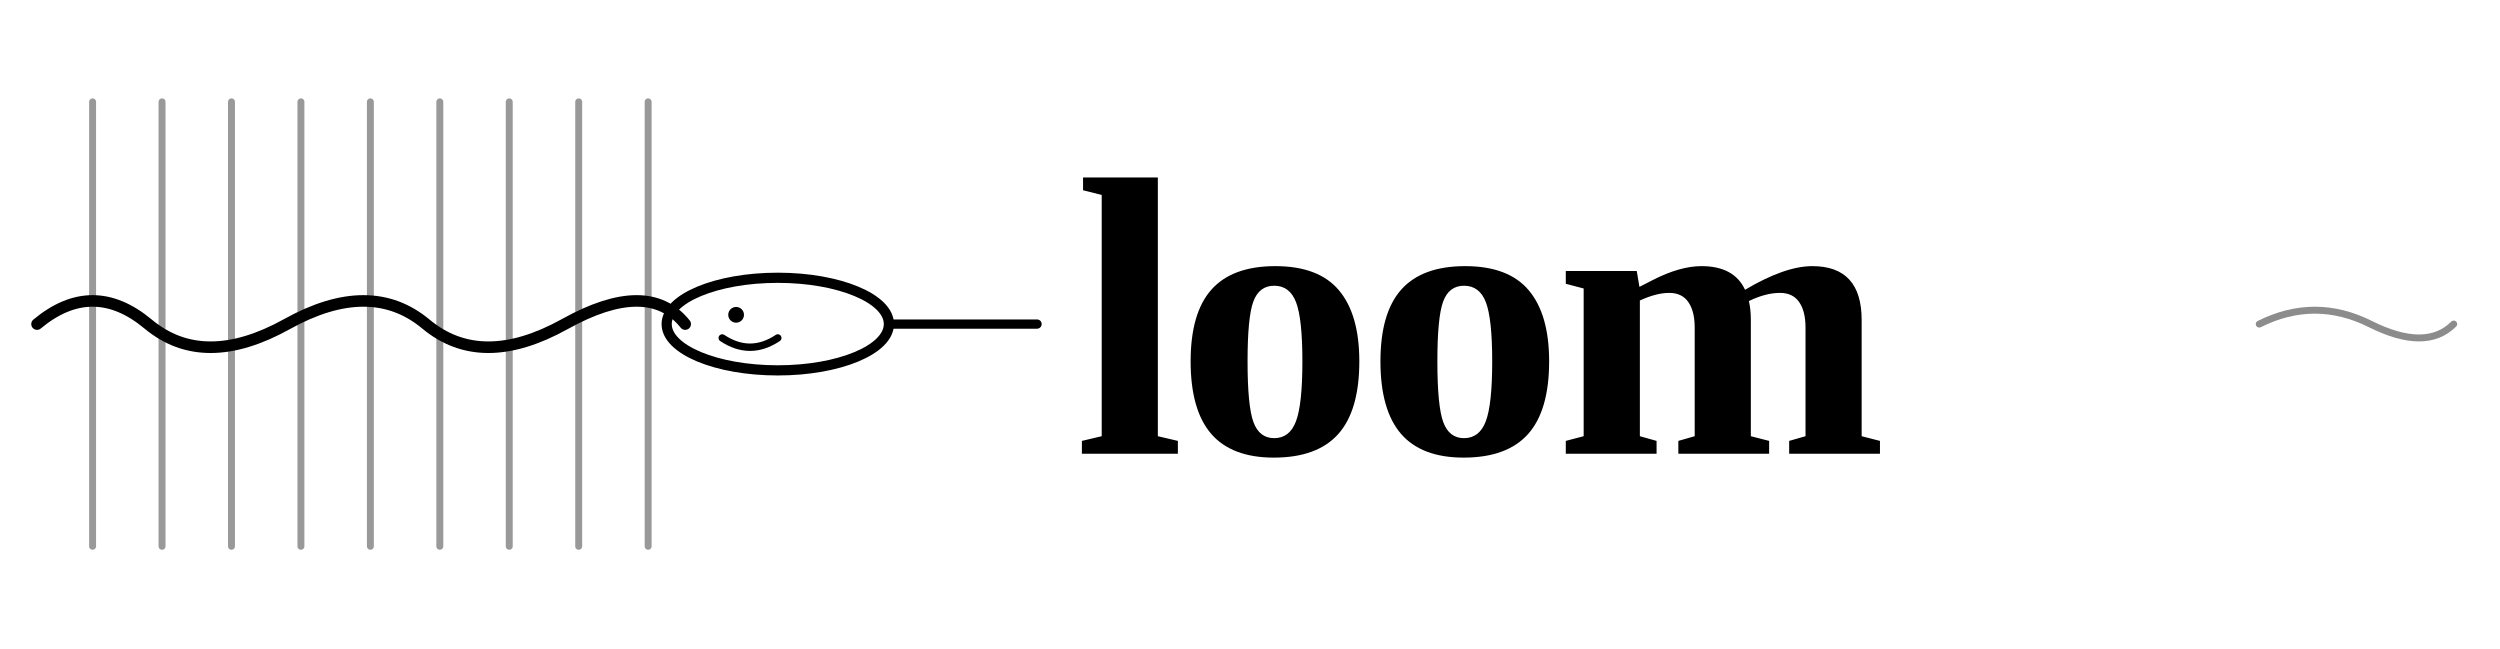
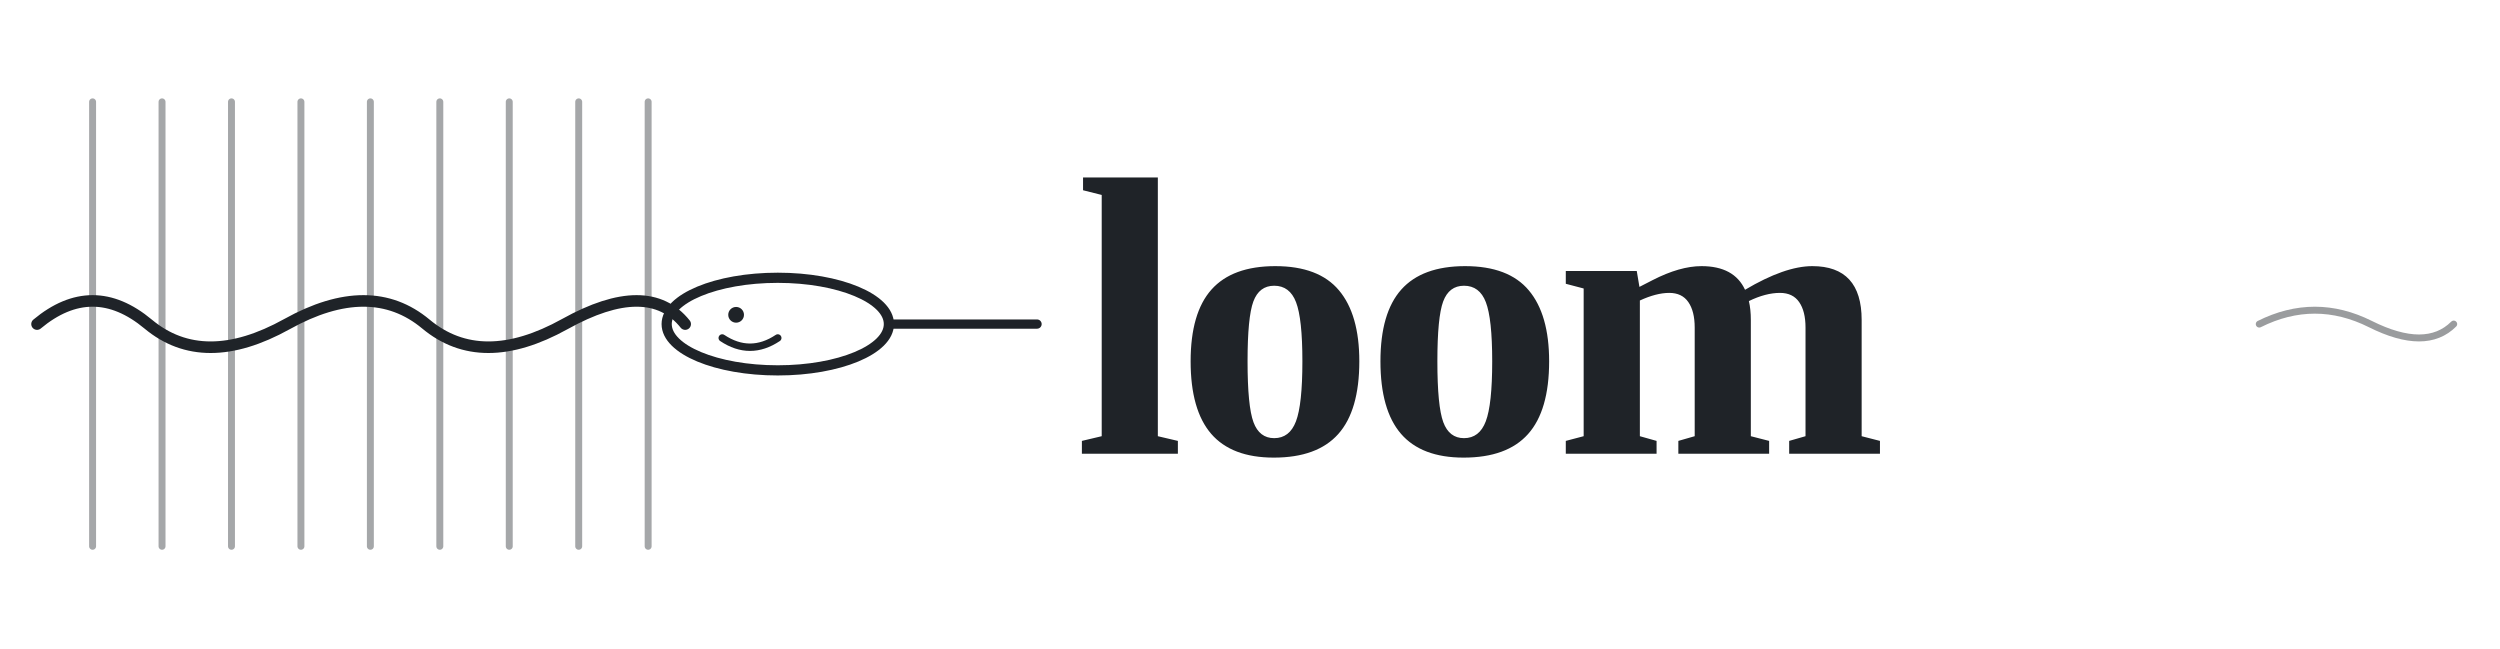
<svg xmlns="http://www.w3.org/2000/svg" viewBox="0 0 540 140" role="img" aria-label="loom">
+   <style>
+     svg { color: #1f2328; }
+     @media (prefers-color-scheme: dark) {
+       svg { color: #e6edf3; }
+     }
+   </style>
  <g stroke="currentColor" stroke-width="1.5" opacity="0.4" stroke-linecap="round">
    <line x1="20" y1="22" x2="20" y2="118" />
    <line x1="35" y1="22" x2="35" y2="118" />
    <line x1="50" y1="22" x2="50" y2="118" />
    <line x1="65" y1="22" x2="65" y2="118" />
    <line x1="80" y1="22" x2="80" y2="118" />
    <line x1="95" y1="22" x2="95" y2="118" />
    <line x1="110" y1="22" x2="110" y2="118" />
    <line x1="125" y1="22" x2="125" y2="118" />
    <line x1="140" y1="22" x2="140" y2="118" />
  </g>
  <path stroke="currentColor" stroke-width="2.5" fill="none" stroke-linecap="round" d="M 8 70 Q 20 60 32 70 T 62 70 T 92 70 T 122 70 T 148 70" />
  <g transform="translate(168, 70)">
    <ellipse cx="0" cy="0" rx="24" ry="10" stroke="currentColor" stroke-width="2.2" fill="none" />
    <circle cx="-9" cy="-2" r="1.7" fill="currentColor" />
    <path d="M -12 3 Q -6 7 0 3" stroke="currentColor" stroke-width="1.6" fill="none" stroke-linecap="round" />
  </g>
  <path stroke="currentColor" stroke-width="2" fill="none" stroke-linecap="round" d="M 192 70 Q 210 70 224 70" />
  <text x="232" y="98" font-family="Georgia, 'Times New Roman', 'Bitstream Charter', serif" font-size="86" font-weight="700" letter-spacing="-2" fill="currentColor">loom</text>
  <path stroke="currentColor" stroke-width="1.5" fill="none" stroke-linecap="round" opacity="0.45" d="M 488 70 Q 500 64 512 70 T 530 70" />
</svg>
